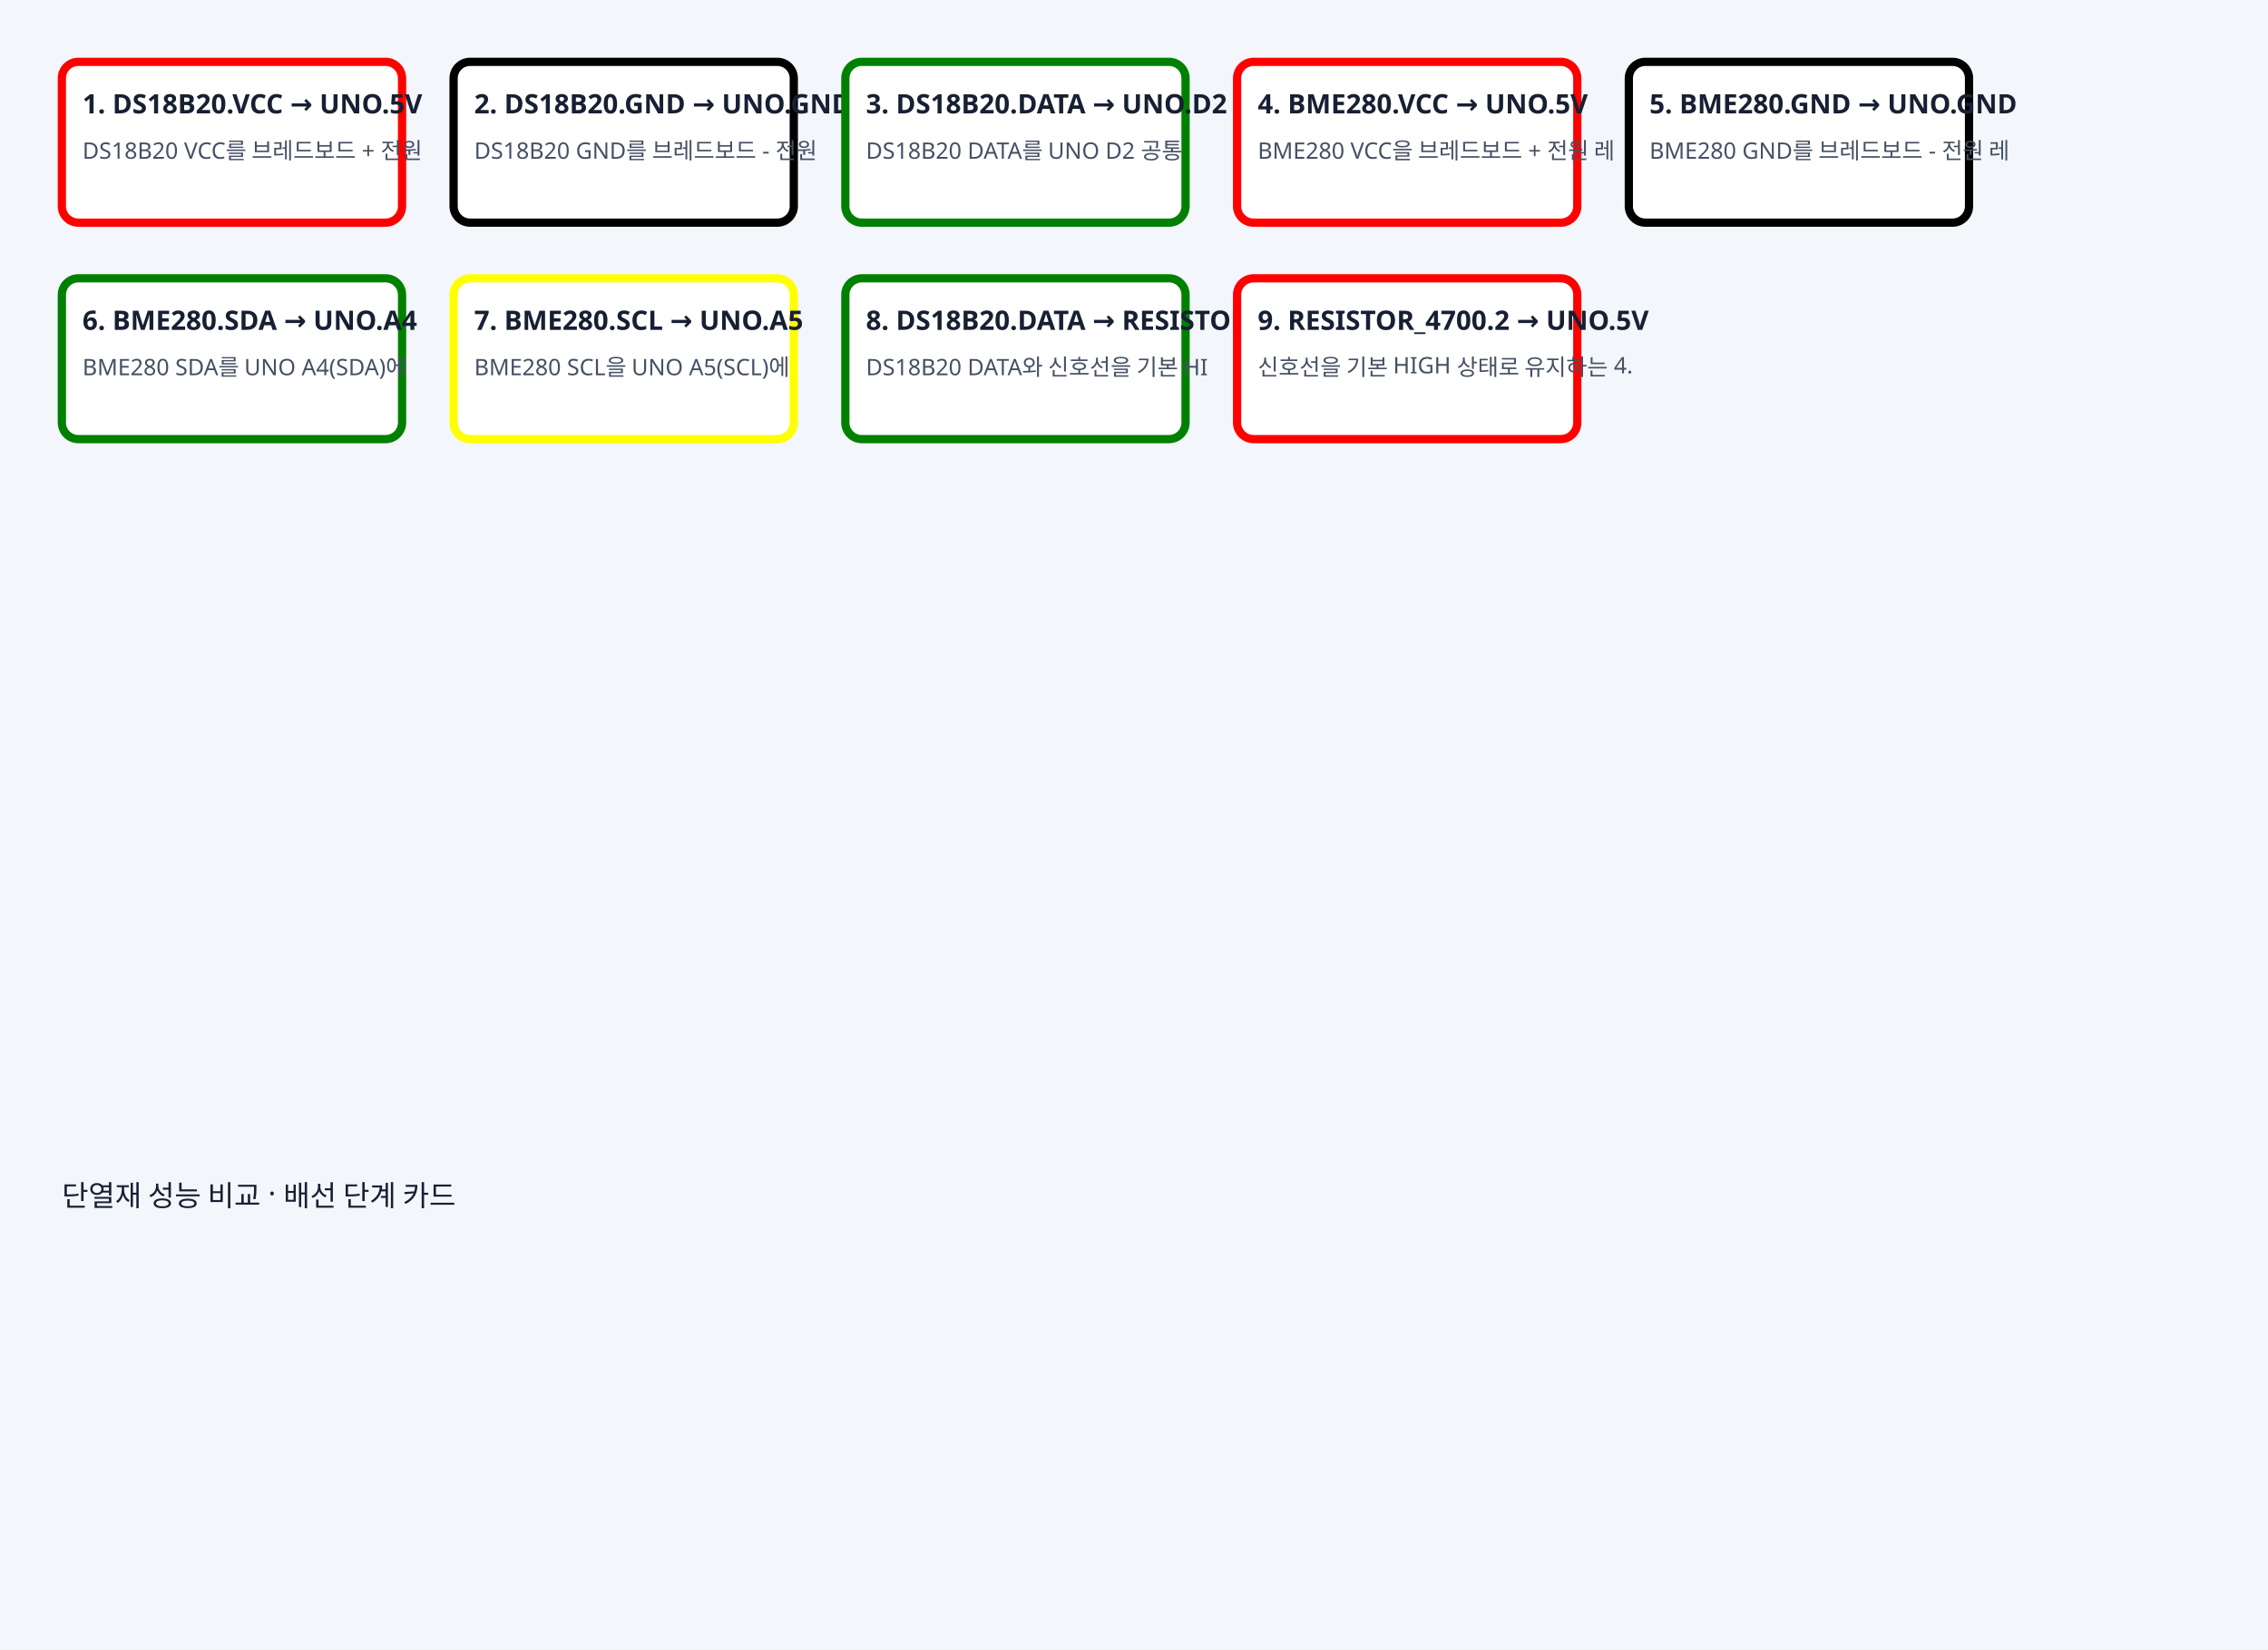
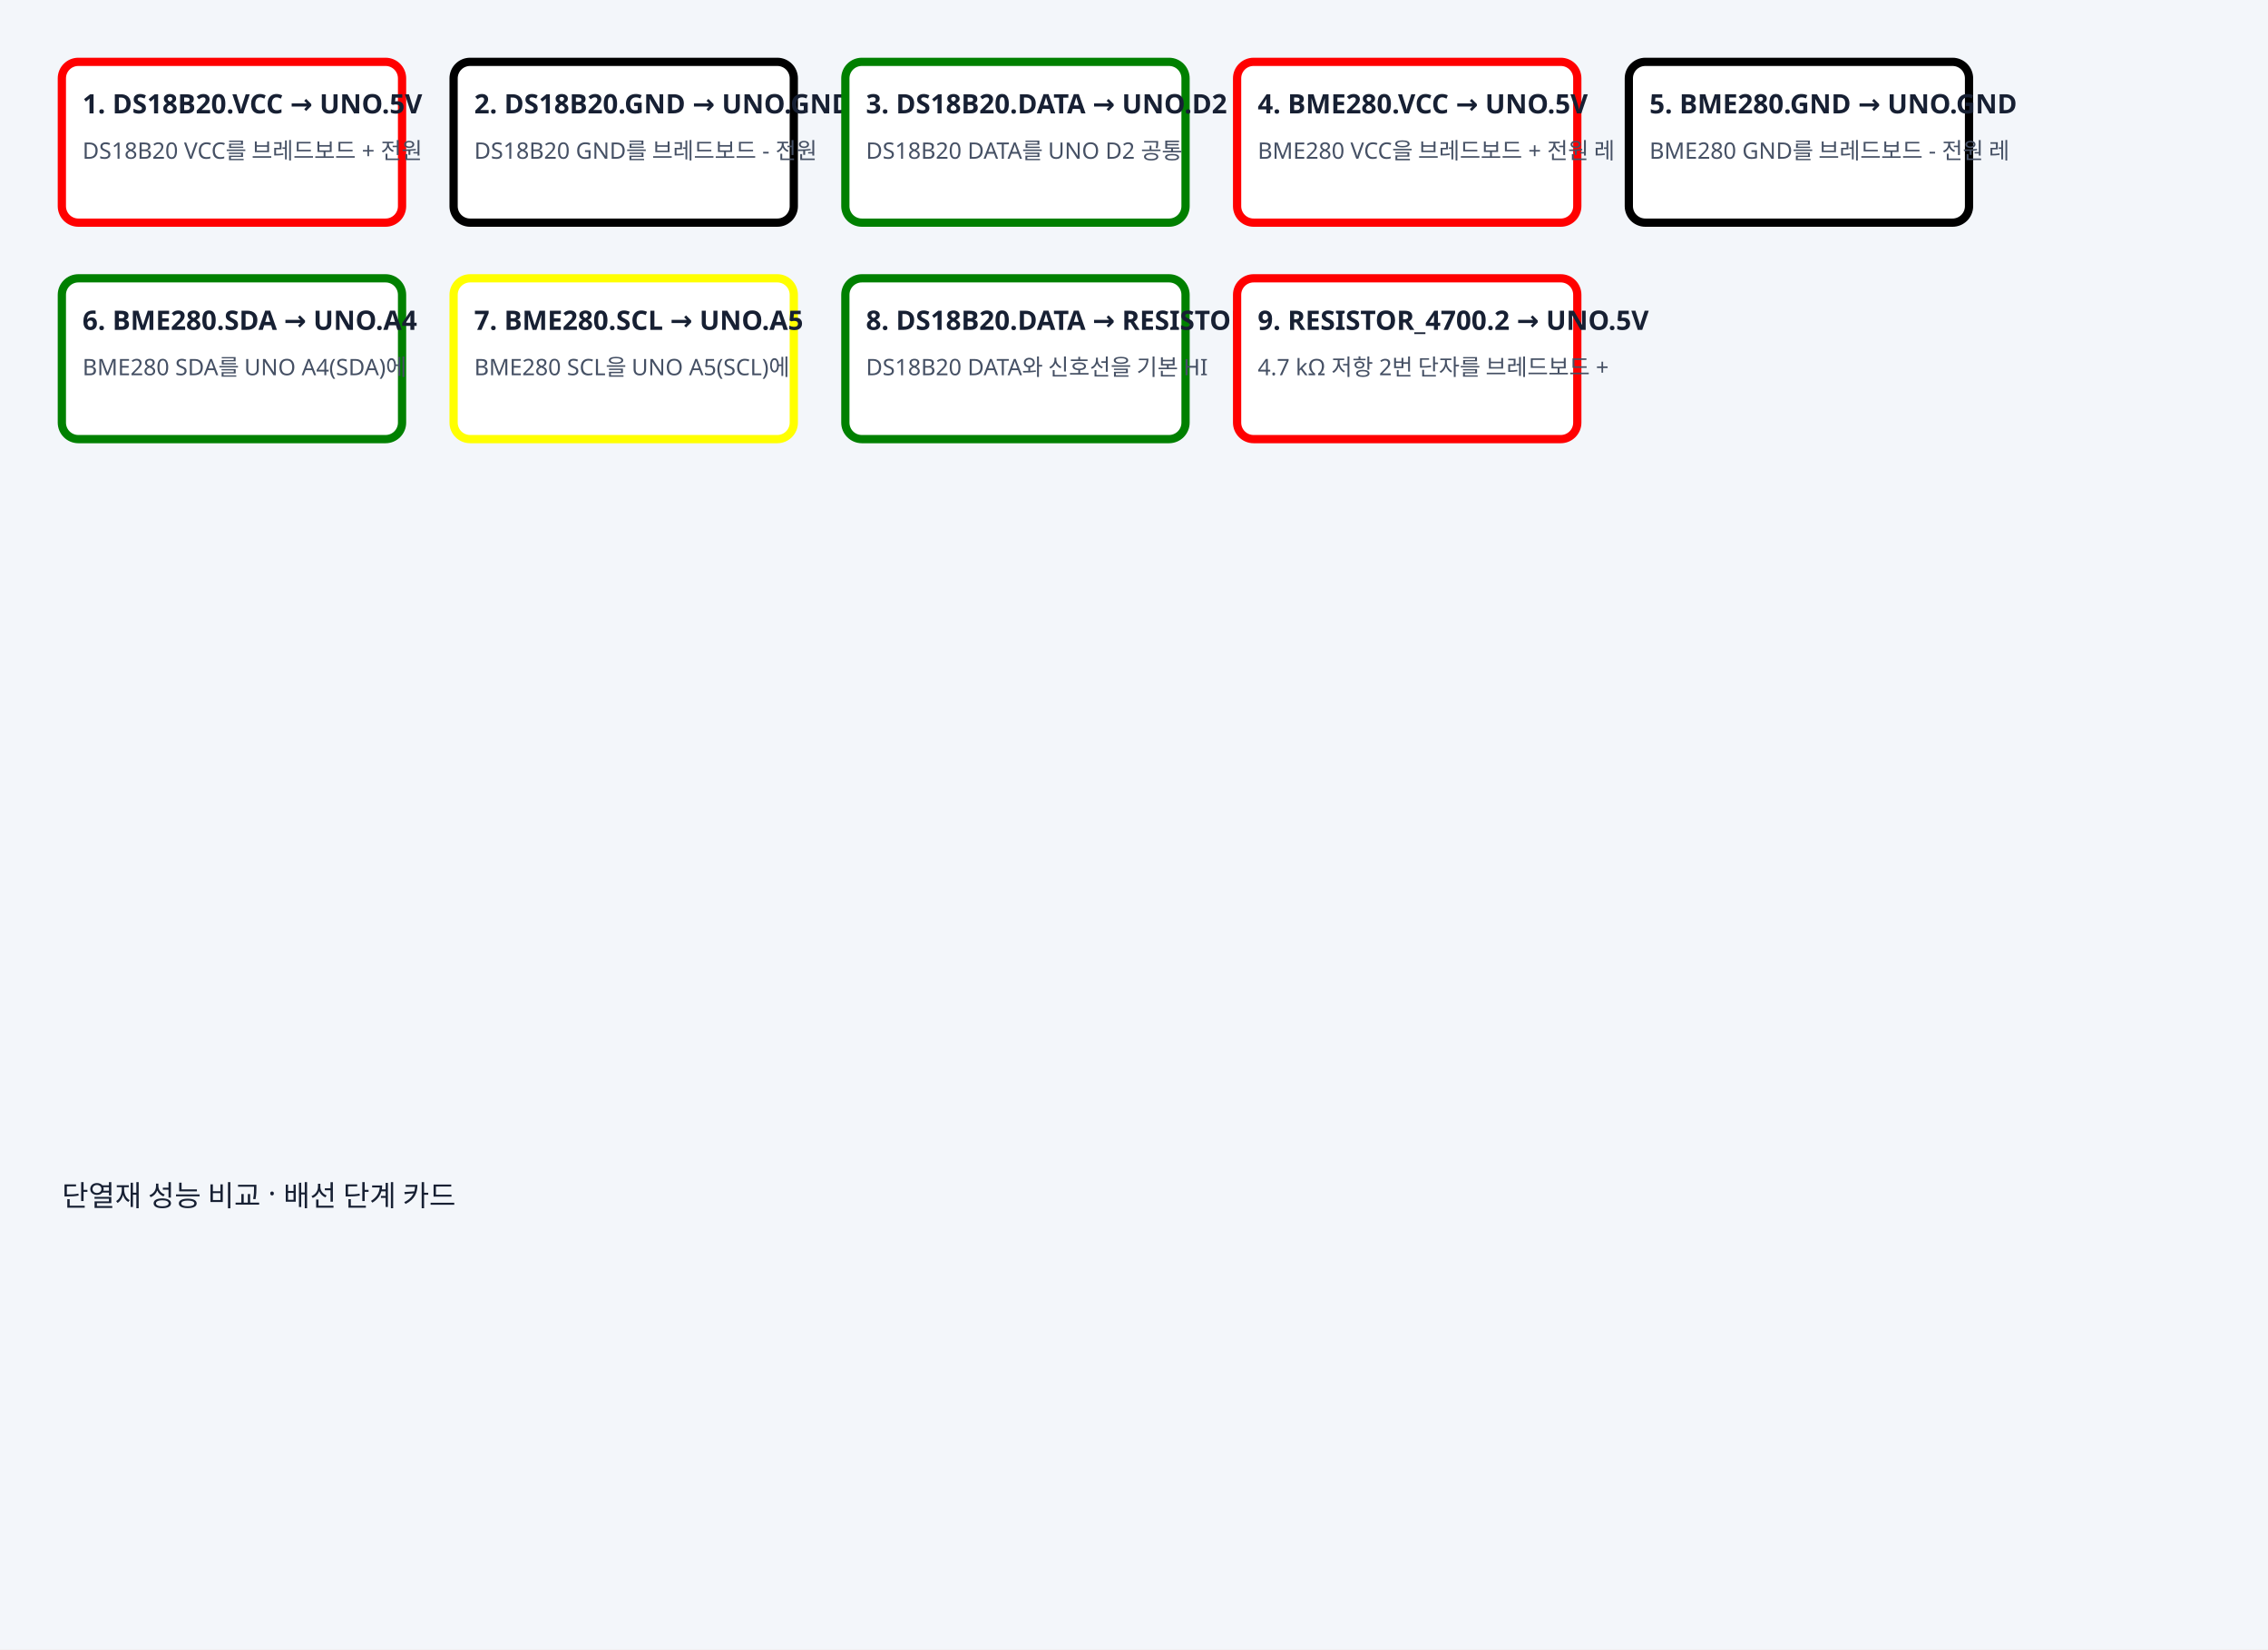
<svg xmlns="http://www.w3.org/2000/svg" width="1100" height="800" viewBox="0 0 1100 800">
  <rect width="100%" height="100%" fill="#f3f6fa" />
  <text x="30" y="585" font-family="sans-serif" font-size="14" fill="#172033">단열재 성능 비교 · 배선 단계 카드</text>
  <g>
    <rect x="30" y="30" width="165" height="78" rx="8" fill="#ffffff" stroke="red" stroke-width="4" />
    <text x="40" y="55" font-family="sans-serif" font-size="13" font-weight="700" fill="#172033">1. DS18B20.VCC → UNO.5V</text>
    <text x="40" y="77" font-family="sans-serif" font-size="11" fill="#455064">DS18B20 VCC를 브레드보드 + 전원 </text>
  </g>
  <g>
    <rect x="220" y="30" width="165" height="78" rx="8" fill="#ffffff" stroke="black" stroke-width="4" />
    <text x="230" y="55" font-family="sans-serif" font-size="13" font-weight="700" fill="#172033">2. DS18B20.GND → UNO.GND</text>
    <text x="230" y="77" font-family="sans-serif" font-size="11" fill="#455064">DS18B20 GND를 브레드보드 - 전원 </text>
  </g>
  <g>
    <rect x="410" y="30" width="165" height="78" rx="8" fill="#ffffff" stroke="green" stroke-width="4" />
    <text x="420" y="55" font-family="sans-serif" font-size="13" font-weight="700" fill="#172033">3. DS18B20.DATA → UNO.D2</text>
    <text x="420" y="77" font-family="sans-serif" font-size="11" fill="#455064">DS18B20 DATA를 UNO D2 공통 </text>
  </g>
  <g>
    <rect x="600" y="30" width="165" height="78" rx="8" fill="#ffffff" stroke="red" stroke-width="4" />
    <text x="610" y="55" font-family="sans-serif" font-size="13" font-weight="700" fill="#172033">4. BME280.VCC → UNO.5V</text>
    <text x="610" y="77" font-family="sans-serif" font-size="11" fill="#455064">BME280 VCC을 브레드보드 + 전원 레</text>
  </g>
  <g>
    <rect x="790" y="30" width="165" height="78" rx="8" fill="#ffffff" stroke="black" stroke-width="4" />
    <text x="800" y="55" font-family="sans-serif" font-size="13" font-weight="700" fill="#172033">5. BME280.GND → UNO.GND</text>
    <text x="800" y="77" font-family="sans-serif" font-size="11" fill="#455064">BME280 GND를 브레드보드 - 전원 레</text>
  </g>
  <g>
    <rect x="30" y="135" width="165" height="78" rx="8" fill="#ffffff" stroke="green" stroke-width="4" />
    <text x="40" y="160" font-family="sans-serif" font-size="13" font-weight="700" fill="#172033">6. BME280.SDA → UNO.A4</text>
    <text x="40" y="182" font-family="sans-serif" font-size="11" fill="#455064">BME280 SDA를 UNO A4(SDA)에</text>
  </g>
  <g>
    <rect x="220" y="135" width="165" height="78" rx="8" fill="#ffffff" stroke="yellow" stroke-width="4" />
    <text x="230" y="160" font-family="sans-serif" font-size="13" font-weight="700" fill="#172033">7. BME280.SCL → UNO.A5</text>
    <text x="230" y="182" font-family="sans-serif" font-size="11" fill="#455064">BME280 SCL을 UNO A5(SCL)에</text>
  </g>
  <g>
    <rect x="410" y="135" width="165" height="78" rx="8" fill="#ffffff" stroke="green" stroke-width="4" />
    <text x="420" y="160" font-family="sans-serif" font-size="13" font-weight="700" fill="#172033">8. DS18B20.DATA → RESISTOR_4700.1</text>
    <text x="420" y="182" font-family="sans-serif" font-size="11" fill="#455064">DS18B20 DATA와 신호선을 기본 HI</text>
  </g>
  <g>
    <rect x="600" y="135" width="165" height="78" rx="8" fill="#ffffff" stroke="red" stroke-width="4" />
    <text x="610" y="160" font-family="sans-serif" font-size="13" font-weight="700" fill="#172033">9. RESISTOR_4700.2 → UNO.5V</text>
-     <text x="610" y="182" font-family="sans-serif" font-size="11" fill="#455064">신호선을 기본 HIGH 상태로 유지하는 4.</text>
+     <text x="610" y="182" font-family="sans-serif" font-size="11" fill="#455064">4.7 kΩ 저항 2번 단자를 브레드보드 +</text>
  </g>
</svg>
